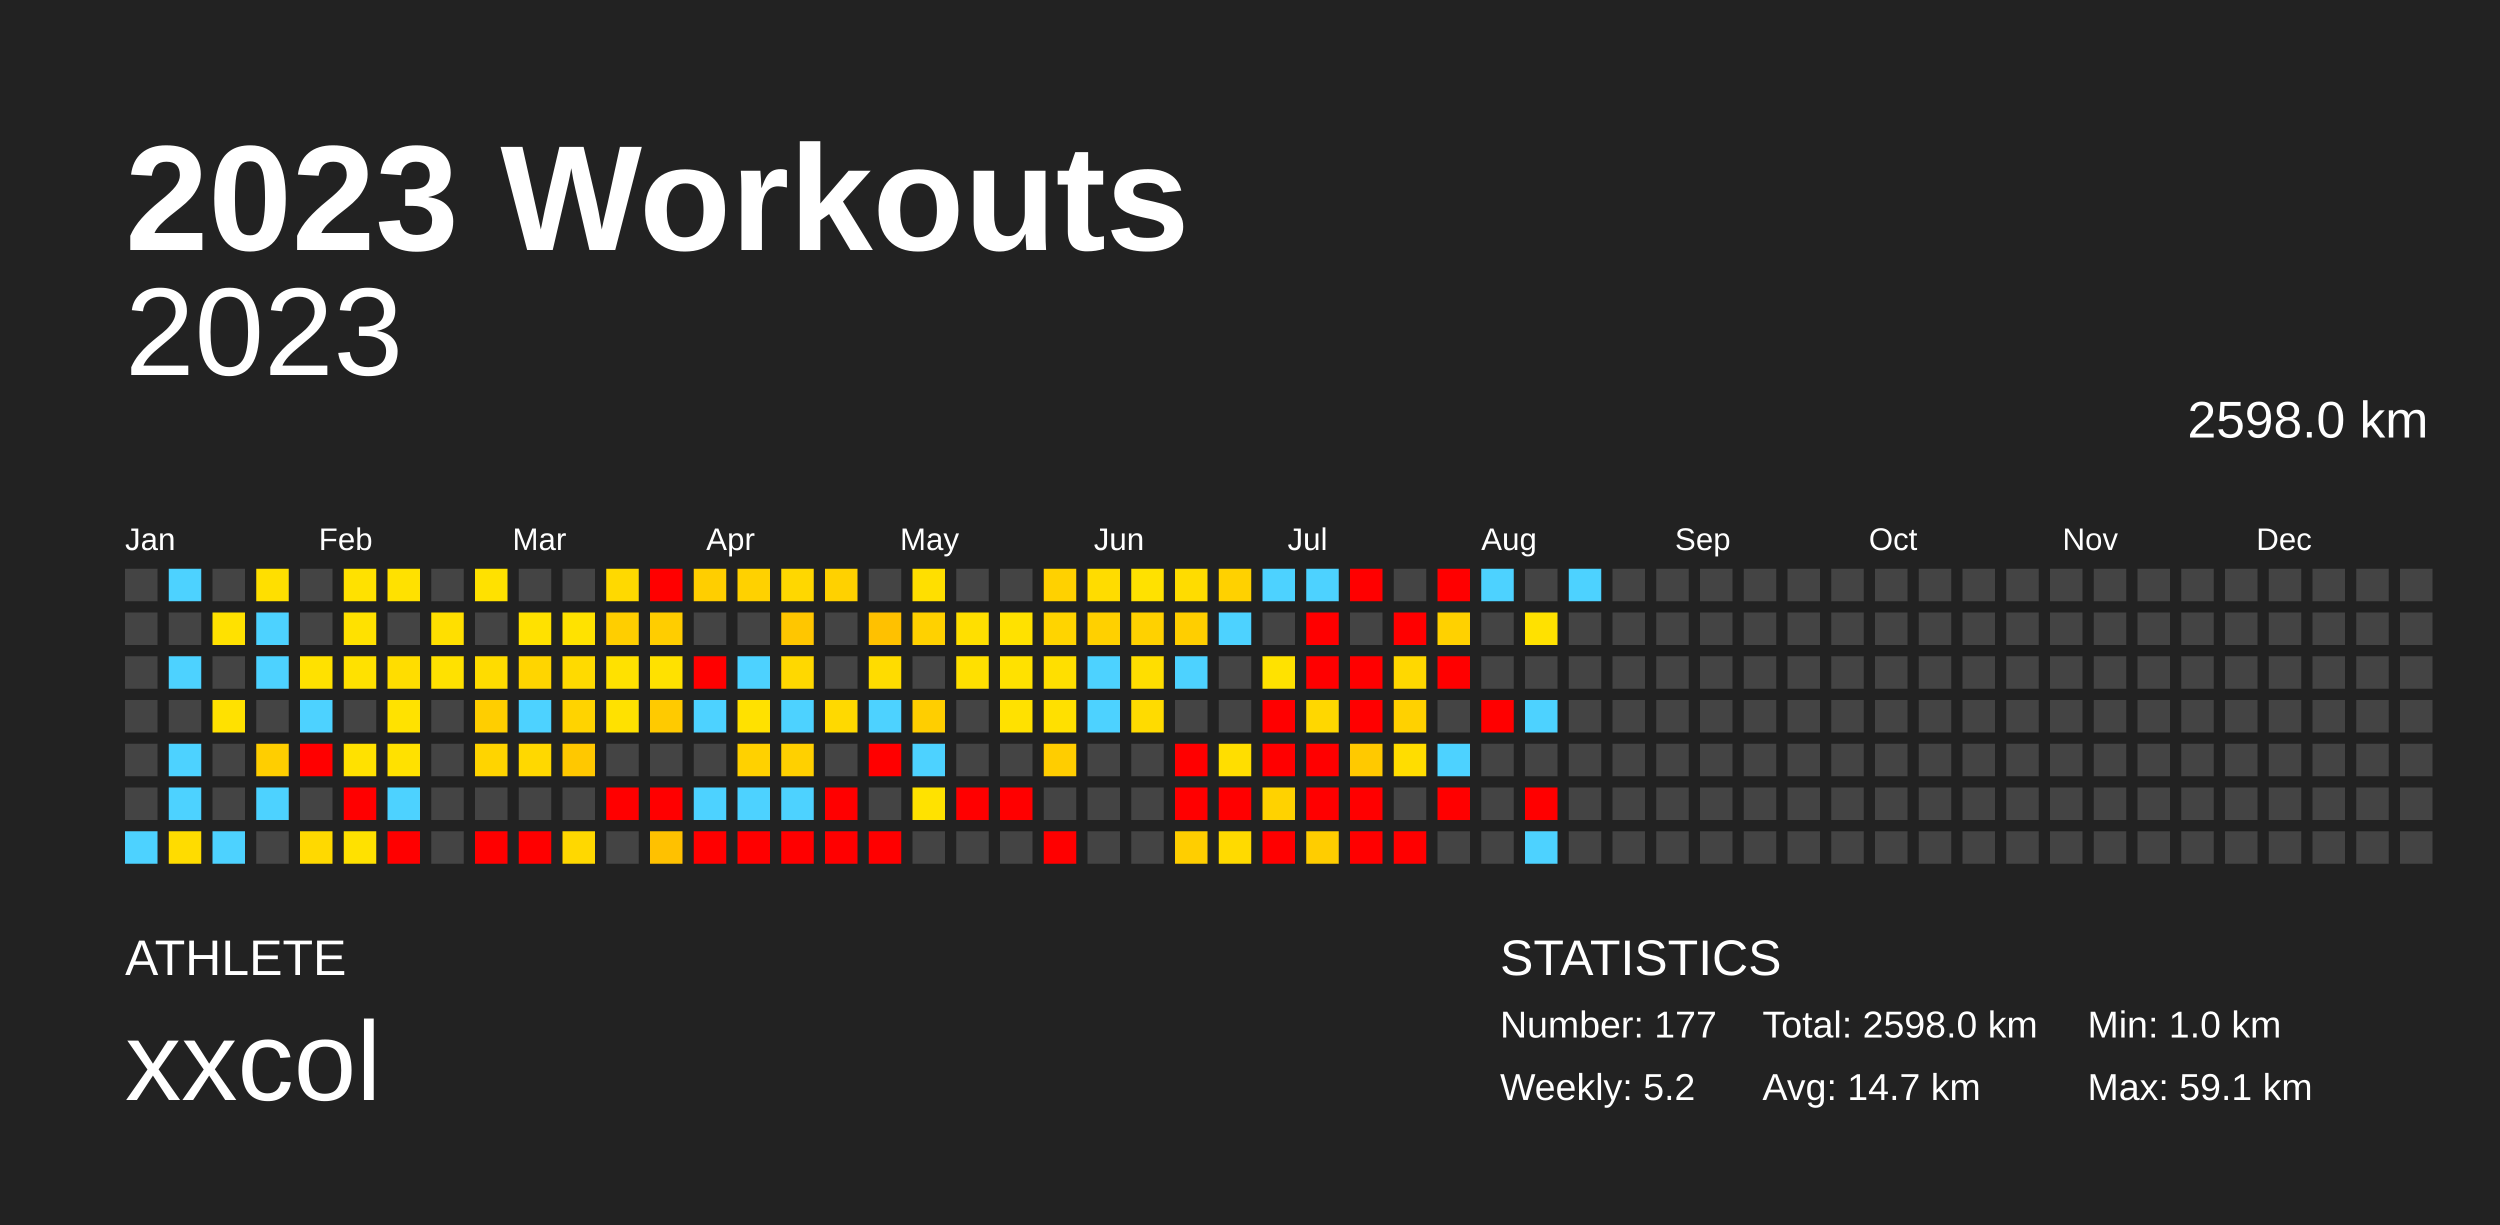
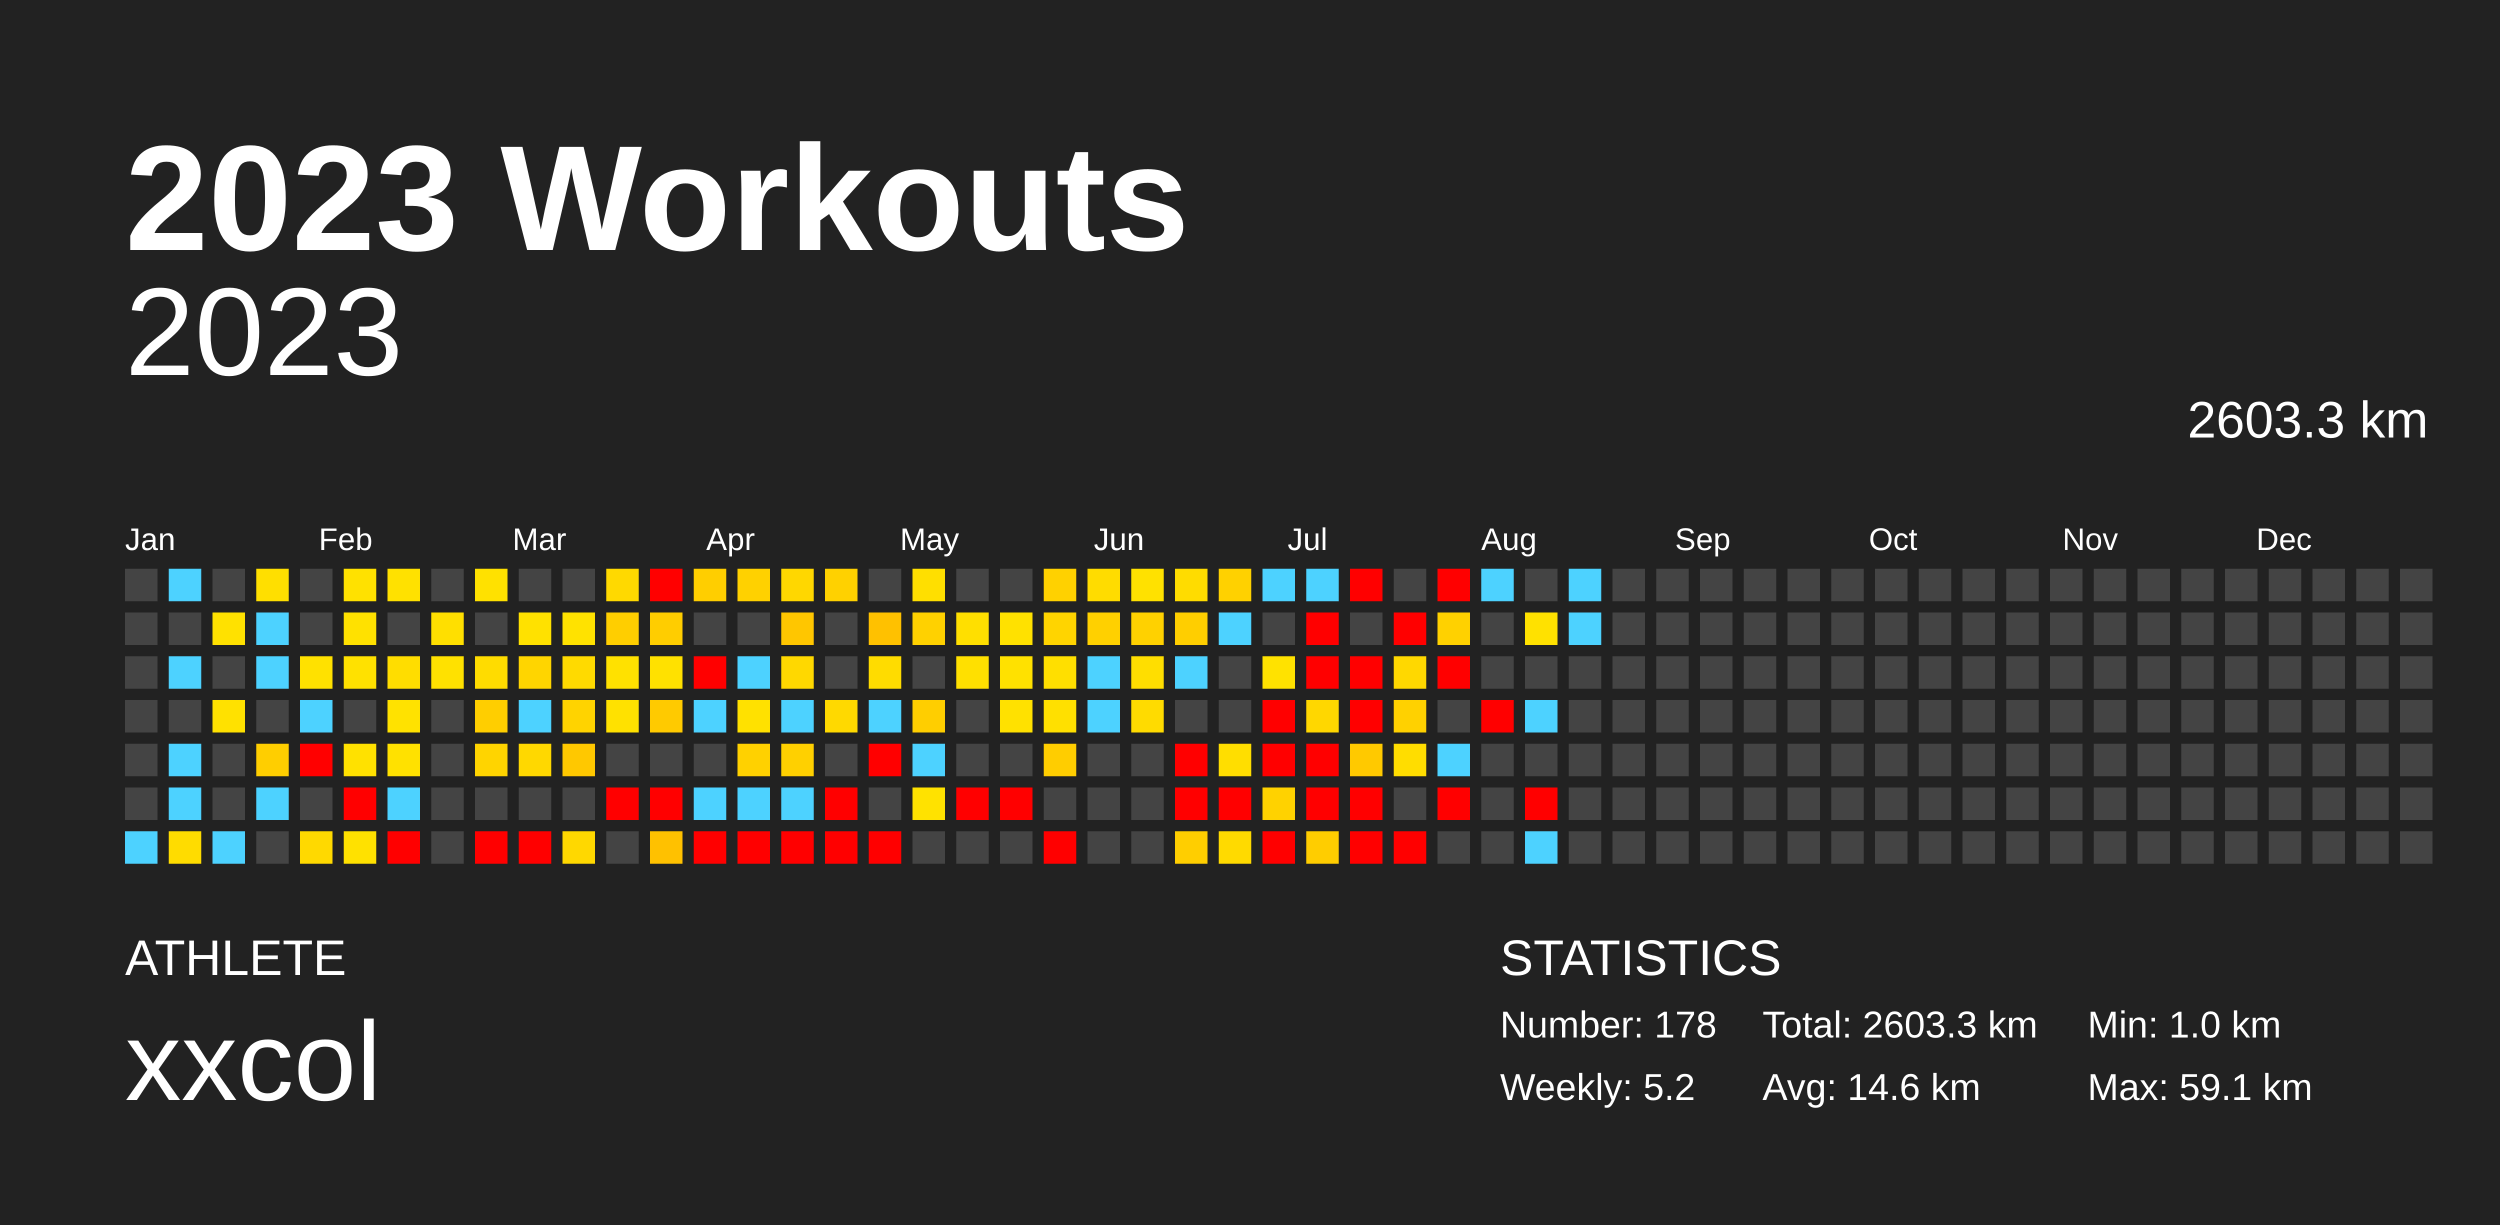
<svg xmlns="http://www.w3.org/2000/svg" baseProfile="full" height="98mm" version="1.1" viewBox="0,0,200,98" width="200mm">
  <defs />
  <rect fill="#222222" height="98" width="200" x="0" y="0" />
  <text fill="#FFFFFF" style="font-size:12px; font-family:Arial; font-weight:bold;" x="10" y="20">2023 Workouts</text>
  <text fill="#FFFFFF" style="font-size:4px; font-family:Arial" x="10" y="78">ATHLETE</text>
  <text fill="#FFFFFF" style="font-size:9px; font-family:Arial" x="10" y="88">xxcol</text>
  <text fill="#FFFFFF" style="font-size:4px; font-family:Arial" x="120" y="78">STATISTICS</text>
-   <text fill="#FFFFFF" style="font-size:3px; font-family:Arial" x="120" y="83">Number: 177</text>
+   <text fill="#FFFFFF" style="font-size:3px; font-family:Arial" x="120" y="83">Number: 178</text>
  <text fill="#FFFFFF" style="font-size:3px; font-family:Arial" x="120" y="88">Weekly: 5.2</text>
-   <text fill="#FFFFFF" style="font-size:3px; font-family:Arial" x="141" y="83">Total: 2598.0 km</text>
-   <text fill="#FFFFFF" style="font-size:3px; font-family:Arial" x="141" y="88">Avg: 14.7 km</text>
+   <text fill="#FFFFFF" style="font-size:3px; font-family:Arial" x="141" y="83">Total: 2603.3 km</text>
+   <text fill="#FFFFFF" style="font-size:3px; font-family:Arial" x="141" y="88">Avg: 14.6 km</text>
  <text fill="#FFFFFF" style="font-size:3px; font-family:Arial" x="167" y="83">Min: 1.0 km</text>
  <text fill="#FFFFFF" style="font-size:3px; font-family:Arial" x="167" y="88">Max: 59.1 km</text>
  <text alignment-baseline="hanging" fill="#FFFFFF" style="font-size:10.0px; font-family:Arial;" x="10" y="30">2023</text>
-   <text alignment-baseline="hanging" fill="#FFFFFF" style="font-size:4.125px; font-family:Arial;" x="175" y="35">2598.0 km</text>
+   <text alignment-baseline="hanging" fill="#FFFFFF" style="font-size:4.125px; font-family:Arial;" x="175" y="35">2603.3 km</text>
  <text fill="#FFFFFF" style="font-size:2.5px; font-family:Arial" x="10.0" y="44">Jan</text>
  <text fill="#FFFFFF" style="font-size:2.5px; font-family:Arial" x="25.5" y="44">Feb</text>
  <text fill="#FFFFFF" style="font-size:2.5px; font-family:Arial" x="41.0" y="44">Mar</text>
  <text fill="#FFFFFF" style="font-size:2.5px; font-family:Arial" x="56.5" y="44">Apr</text>
  <text fill="#FFFFFF" style="font-size:2.5px; font-family:Arial" x="72.0" y="44">May</text>
  <text fill="#FFFFFF" style="font-size:2.5px; font-family:Arial" x="87.5" y="44">Jun</text>
  <text fill="#FFFFFF" style="font-size:2.5px; font-family:Arial" x="103.0" y="44">Jul</text>
  <text fill="#FFFFFF" style="font-size:2.5px; font-family:Arial" x="118.5" y="44">Aug</text>
  <text fill="#FFFFFF" style="font-size:2.5px; font-family:Arial" x="134.0" y="44">Sep</text>
  <text fill="#FFFFFF" style="font-size:2.5px; font-family:Arial" x="149.5" y="44">Oct</text>
  <text fill="#FFFFFF" style="font-size:2.5px; font-family:Arial" x="165.0" y="44">Nov</text>
  <text fill="#FFFFFF" style="font-size:2.5px; font-family:Arial" x="180.5" y="44">Dec</text>
  <rect fill="#444444" height="2.6" width="2.6" x="10.0" y="45.5" />
  <rect fill="#444444" height="2.6" width="2.6" x="10.0" y="49.0" />
  <rect fill="#444444" height="2.6" width="2.6" x="10.0" y="52.5" />
  <rect fill="#444444" height="2.6" width="2.6" x="10.0" y="56.0" />
  <rect fill="#444444" height="2.6" width="2.6" x="10.0" y="59.5" />
  <rect fill="#444444" height="2.6" width="2.6" x="10.0" y="63.0" />
  <rect fill="#4dd2ff" height="2.6" width="2.6" x="10.0" y="66.5" />
  <rect fill="#4dd2ff" height="2.6" width="2.6" x="13.5" y="45.5" />
  <rect fill="#444444" height="2.6" width="2.6" x="13.5" y="49.0" />
  <rect fill="#4dd2ff" height="2.6" width="2.6" x="13.5" y="52.5" />
  <rect fill="#444444" height="2.6" width="2.6" x="13.5" y="56.0" />
  <rect fill="#4dd2ff" height="2.6" width="2.6" x="13.5" y="59.5" />
  <rect fill="#4dd2ff" height="2.6" width="2.6" x="13.5" y="63.0" />
  <rect fill="#ffdc00" height="2.6" width="2.6" x="13.5" y="66.5" />
  <rect fill="#444444" height="2.6" width="2.6" x="17.0" y="45.5" />
  <rect fill="#ffe100" height="2.6" width="2.6" x="17.0" y="49.0" />
  <rect fill="#444444" height="2.6" width="2.6" x="17.0" y="52.5" />
  <rect fill="#ffe100" height="2.6" width="2.6" x="17.0" y="56.0" />
  <rect fill="#444444" height="2.6" width="2.6" x="17.0" y="59.5" />
  <rect fill="#444444" height="2.6" width="2.6" x="17.0" y="63.0" />
  <rect fill="#4dd2ff" height="2.6" width="2.6" x="17.0" y="66.5" />
  <rect fill="#ffdf00" height="2.6" width="2.6" x="20.5" y="45.5" />
  <rect fill="#4dd2ff" height="2.6" width="2.6" x="20.5" y="49.0" />
  <rect fill="#4dd2ff" height="2.6" width="2.6" x="20.5" y="52.5" />
  <rect fill="#444444" height="2.6" width="2.6" x="20.5" y="56.0" />
  <rect fill="#ffce00" height="2.6" width="2.6" x="20.5" y="59.5" />
  <rect fill="#4dd2ff" height="2.6" width="2.6" x="20.5" y="63.0" />
  <rect fill="#444444" height="2.6" width="2.6" x="20.5" y="66.5" />
  <rect fill="#444444" height="2.6" width="2.6" x="24.0" y="45.5" />
  <rect fill="#444444" height="2.6" width="2.6" x="24.0" y="49.0" />
  <rect fill="#ffe100" height="2.6" width="2.6" x="24.0" y="52.5" />
  <rect fill="#4dd2ff" height="2.6" width="2.6" x="24.0" y="56.0" />
  <rect fill="red" height="2.6" width="2.6" x="24.0" y="59.5" />
  <rect fill="#444444" height="2.6" width="2.6" x="24.0" y="63.0" />
  <rect fill="#ffd900" height="2.6" width="2.6" x="24.0" y="66.5" />
  <rect fill="#ffe100" height="2.6" width="2.6" x="27.5" y="45.5" />
  <rect fill="#ffe100" height="2.6" width="2.6" x="27.5" y="49.0" />
  <rect fill="#ffe100" height="2.6" width="2.6" x="27.5" y="52.5" />
  <rect fill="#444444" height="2.6" width="2.6" x="27.5" y="56.0" />
  <rect fill="#ffe100" height="2.6" width="2.6" x="27.5" y="59.5" />
  <rect fill="red" height="2.6" width="2.6" x="27.5" y="63.0" />
  <rect fill="#ffe100" height="2.6" width="2.6" x="27.5" y="66.5" />
  <rect fill="#ffe100" height="2.6" width="2.6" x="31.0" y="45.5" />
  <rect fill="#444444" height="2.6" width="2.6" x="31.0" y="49.0" />
  <rect fill="#ffdd00" height="2.6" width="2.6" x="31.0" y="52.5" />
  <rect fill="#ffe200" height="2.6" width="2.6" x="31.0" y="56.0" />
  <rect fill="#ffe100" height="2.6" width="2.6" x="31.0" y="59.5" />
  <rect fill="#4dd2ff" height="2.6" width="2.6" x="31.0" y="63.0" />
  <rect fill="red" height="2.6" width="2.6" x="31.0" y="66.5" />
  <rect fill="#444444" height="2.6" width="2.6" x="34.5" y="45.5" />
  <rect fill="#ffdf00" height="2.6" width="2.6" x="34.5" y="49.0" />
  <rect fill="#ffe100" height="2.6" width="2.6" x="34.5" y="52.5" />
  <rect fill="#444444" height="2.6" width="2.6" x="34.5" y="56.0" />
  <rect fill="#444444" height="2.6" width="2.6" x="34.5" y="59.5" />
  <rect fill="#444444" height="2.6" width="2.6" x="34.5" y="63.0" />
  <rect fill="#444444" height="2.6" width="2.6" x="34.5" y="66.5" />
  <rect fill="#ffe100" height="2.6" width="2.6" x="38.0" y="45.5" />
  <rect fill="#444444" height="2.6" width="2.6" x="38.0" y="49.0" />
  <rect fill="#ffdc00" height="2.6" width="2.6" x="38.0" y="52.5" />
  <rect fill="#ffce00" height="2.6" width="2.6" x="38.0" y="56.0" />
  <rect fill="#ffd400" height="2.6" width="2.6" x="38.0" y="59.5" />
  <rect fill="#444444" height="2.6" width="2.6" x="38.0" y="63.0" />
  <rect fill="red" height="2.6" width="2.6" x="38.0" y="66.5" />
  <rect fill="#444444" height="2.6" width="2.6" x="41.5" y="45.5" />
  <rect fill="#ffe100" height="2.6" width="2.6" x="41.5" y="49.0" />
  <rect fill="#ffd500" height="2.6" width="2.6" x="41.5" y="52.5" />
  <rect fill="#4dd2ff" height="2.6" width="2.6" x="41.5" y="56.0" />
  <rect fill="#ffd800" height="2.6" width="2.6" x="41.5" y="59.5" />
  <rect fill="#444444" height="2.6" width="2.6" x="41.5" y="63.0" />
  <rect fill="red" height="2.6" width="2.6" x="41.5" y="66.5" />
  <rect fill="#444444" height="2.6" width="2.6" x="45.0" y="45.5" />
  <rect fill="#ffe200" height="2.6" width="2.6" x="45.0" y="49.0" />
  <rect fill="#ffda00" height="2.6" width="2.6" x="45.0" y="52.5" />
  <rect fill="#ffd300" height="2.6" width="2.6" x="45.0" y="56.0" />
  <rect fill="#ffc800" height="2.6" width="2.6" x="45.0" y="59.5" />
  <rect fill="#444444" height="2.6" width="2.6" x="45.0" y="63.0" />
  <rect fill="#ffd800" height="2.6" width="2.6" x="45.0" y="66.5" />
  <rect fill="#ffd900" height="2.6" width="2.6" x="48.5" y="45.5" />
  <rect fill="#ffce00" height="2.6" width="2.6" x="48.5" y="49.0" />
  <rect fill="#ffe100" height="2.6" width="2.6" x="48.5" y="52.5" />
  <rect fill="#ffe100" height="2.6" width="2.6" x="48.5" y="56.0" />
  <rect fill="#444444" height="2.6" width="2.6" x="48.5" y="59.5" />
  <rect fill="red" height="2.6" width="2.6" x="48.5" y="63.0" />
  <rect fill="#444444" height="2.6" width="2.6" x="48.5" y="66.5" />
  <rect fill="red" height="2.6" width="2.6" x="52.0" y="45.5" />
  <rect fill="#ffcd00" height="2.6" width="2.6" x="52.0" y="49.0" />
  <rect fill="#ffe100" height="2.6" width="2.6" x="52.0" y="52.5" />
  <rect fill="#ffca00" height="2.6" width="2.6" x="52.0" y="56.0" />
  <rect fill="#444444" height="2.6" width="2.6" x="52.0" y="59.5" />
  <rect fill="red" height="2.6" width="2.6" x="52.0" y="63.0" />
  <rect fill="#ffc100" height="2.6" width="2.6" x="52.0" y="66.5" />
  <rect fill="#ffce00" height="2.6" width="2.6" x="55.5" y="45.5" />
  <rect fill="#444444" height="2.6" width="2.6" x="55.5" y="49.0" />
  <rect fill="red" height="2.6" width="2.6" x="55.5" y="52.5" />
  <rect fill="#4dd2ff" height="2.6" width="2.6" x="55.5" y="56.0" />
  <rect fill="#444444" height="2.6" width="2.6" x="55.5" y="59.5" />
  <rect fill="#4dd2ff" height="2.6" width="2.6" x="55.5" y="63.0" />
  <rect fill="red" height="2.6" width="2.6" x="55.5" y="66.5" />
  <rect fill="#ffd100" height="2.6" width="2.6" x="59.0" y="45.5" />
  <rect fill="#444444" height="2.6" width="2.6" x="59.0" y="49.0" />
  <rect fill="#4dd2ff" height="2.6" width="2.6" x="59.0" y="52.5" />
  <rect fill="#ffe100" height="2.6" width="2.6" x="59.0" y="56.0" />
  <rect fill="#ffd100" height="2.6" width="2.6" x="59.0" y="59.5" />
  <rect fill="#4dd2ff" height="2.6" width="2.6" x="59.0" y="63.0" />
  <rect fill="red" height="2.6" width="2.6" x="59.0" y="66.5" />
  <rect fill="#ffd700" height="2.6" width="2.6" x="62.5" y="45.5" />
  <rect fill="#ffc600" height="2.6" width="2.6" x="62.5" y="49.0" />
  <rect fill="#ffd800" height="2.6" width="2.6" x="62.5" y="52.5" />
  <rect fill="#4dd2ff" height="2.6" width="2.6" x="62.5" y="56.0" />
  <rect fill="#ffd000" height="2.6" width="2.6" x="62.5" y="59.5" />
  <rect fill="#4dd2ff" height="2.6" width="2.6" x="62.5" y="63.0" />
  <rect fill="red" height="2.6" width="2.6" x="62.5" y="66.5" />
  <rect fill="#ffd100" height="2.6" width="2.6" x="66.0" y="45.5" />
  <rect fill="#444444" height="2.6" width="2.6" x="66.0" y="49.0" />
  <rect fill="#444444" height="2.6" width="2.6" x="66.0" y="52.5" />
  <rect fill="#ffd900" height="2.6" width="2.6" x="66.0" y="56.0" />
  <rect fill="#444444" height="2.6" width="2.6" x="66.0" y="59.5" />
  <rect fill="red" height="2.6" width="2.6" x="66.0" y="63.0" />
  <rect fill="red" height="2.6" width="2.6" x="66.0" y="66.5" />
  <rect fill="#444444" height="2.6" width="2.6" x="69.5" y="45.5" />
  <rect fill="#ffc100" height="2.6" width="2.6" x="69.5" y="49.0" />
  <rect fill="#ffdc00" height="2.6" width="2.6" x="69.5" y="52.5" />
  <rect fill="#4dd2ff" height="2.6" width="2.6" x="69.5" y="56.0" />
  <rect fill="red" height="2.6" width="2.6" x="69.5" y="59.5" />
  <rect fill="#444444" height="2.6" width="2.6" x="69.5" y="63.0" />
  <rect fill="red" height="2.6" width="2.6" x="69.5" y="66.5" />
  <rect fill="#ffdf00" height="2.6" width="2.6" x="73.0" y="45.5" />
  <rect fill="#ffd100" height="2.6" width="2.6" x="73.0" y="49.0" />
  <rect fill="#444444" height="2.6" width="2.6" x="73.0" y="52.5" />
  <rect fill="#ffce00" height="2.6" width="2.6" x="73.0" y="56.0" />
  <rect fill="#4dd2ff" height="2.6" width="2.6" x="73.0" y="59.5" />
  <rect fill="#ffe200" height="2.6" width="2.6" x="73.0" y="63.0" />
  <rect fill="#444444" height="2.6" width="2.6" x="73.0" y="66.5" />
  <rect fill="#444444" height="2.6" width="2.6" x="76.5" y="45.5" />
  <rect fill="#ffdf00" height="2.6" width="2.6" x="76.5" y="49.0" />
  <rect fill="#ffe000" height="2.6" width="2.6" x="76.5" y="52.5" />
  <rect fill="#444444" height="2.6" width="2.6" x="76.5" y="56.0" />
  <rect fill="#444444" height="2.6" width="2.6" x="76.5" y="59.5" />
  <rect fill="red" height="2.6" width="2.6" x="76.5" y="63.0" />
  <rect fill="#444444" height="2.6" width="2.6" x="76.5" y="66.5" />
  <rect fill="#444444" height="2.6" width="2.6" x="80.0" y="45.5" />
  <rect fill="#ffe100" height="2.6" width="2.6" x="80.0" y="49.0" />
  <rect fill="#ffe100" height="2.6" width="2.6" x="80.0" y="52.5" />
  <rect fill="#ffe100" height="2.6" width="2.6" x="80.0" y="56.0" />
  <rect fill="#444444" height="2.6" width="2.6" x="80.0" y="59.5" />
  <rect fill="red" height="2.6" width="2.6" x="80.0" y="63.0" />
  <rect fill="#444444" height="2.6" width="2.6" x="80.0" y="66.5" />
  <rect fill="#ffd100" height="2.6" width="2.6" x="83.5" y="45.5" />
  <rect fill="#ffd400" height="2.6" width="2.6" x="83.5" y="49.0" />
  <rect fill="#ffdf00" height="2.6" width="2.6" x="83.5" y="52.5" />
  <rect fill="#ffe000" height="2.6" width="2.6" x="83.5" y="56.0" />
  <rect fill="#ffcd00" height="2.6" width="2.6" x="83.5" y="59.5" />
  <rect fill="#444444" height="2.6" width="2.6" x="83.5" y="63.0" />
  <rect fill="red" height="2.6" width="2.6" x="83.5" y="66.5" />
  <rect fill="#ffdc00" height="2.6" width="2.6" x="87.0" y="45.5" />
  <rect fill="#ffd000" height="2.6" width="2.6" x="87.0" y="49.0" />
  <rect fill="#4dd2ff" height="2.6" width="2.6" x="87.0" y="52.5" />
  <rect fill="#4dd2ff" height="2.6" width="2.6" x="87.0" y="56.0" />
  <rect fill="#444444" height="2.6" width="2.6" x="87.0" y="59.5" />
  <rect fill="#444444" height="2.6" width="2.6" x="87.0" y="63.0" />
  <rect fill="#444444" height="2.6" width="2.6" x="87.0" y="66.5" />
  <rect fill="#ffe100" height="2.6" width="2.6" x="90.5" y="45.5" />
  <rect fill="#ffd100" height="2.6" width="2.6" x="90.5" y="49.0" />
  <rect fill="#ffde00" height="2.6" width="2.6" x="90.5" y="52.5" />
  <rect fill="#ffdb00" height="2.6" width="2.6" x="90.5" y="56.0" />
  <rect fill="#444444" height="2.6" width="2.6" x="90.5" y="59.5" />
  <rect fill="#444444" height="2.6" width="2.6" x="90.5" y="63.0" />
  <rect fill="#444444" height="2.6" width="2.6" x="90.5" y="66.5" />
  <rect fill="#ffdc00" height="2.6" width="2.6" x="94.0" y="45.5" />
  <rect fill="#ffce00" height="2.6" width="2.6" x="94.0" y="49.0" />
  <rect fill="#4dd2ff" height="2.6" width="2.6" x="94.0" y="52.5" />
  <rect fill="#444444" height="2.6" width="2.6" x="94.0" y="56.0" />
  <rect fill="red" height="2.6" width="2.6" x="94.0" y="59.5" />
  <rect fill="red" height="2.6" width="2.6" x="94.0" y="63.0" />
  <rect fill="#ffce00" height="2.6" width="2.6" x="94.0" y="66.5" />
  <rect fill="#ffd100" height="2.6" width="2.6" x="97.5" y="45.5" />
  <rect fill="#4dd2ff" height="2.6" width="2.6" x="97.5" y="49.0" />
  <rect fill="#444444" height="2.6" width="2.6" x="97.5" y="52.5" />
  <rect fill="#444444" height="2.6" width="2.6" x="97.5" y="56.0" />
  <rect fill="#ffde00" height="2.6" width="2.6" x="97.5" y="59.5" />
  <rect fill="red" height="2.6" width="2.6" x="97.5" y="63.0" />
  <rect fill="#ffda00" height="2.6" width="2.6" x="97.5" y="66.5" />
  <rect fill="#4dd2ff" height="2.6" width="2.6" x="101.0" y="45.5" />
  <rect fill="#444444" height="2.6" width="2.6" x="101.0" y="49.0" />
  <rect fill="#ffe200" height="2.6" width="2.6" x="101.0" y="52.5" />
  <rect fill="red" height="2.6" width="2.6" x="101.0" y="56.0" />
  <rect fill="red" height="2.6" width="2.6" x="101.0" y="59.5" />
  <rect fill="#ffd200" height="2.6" width="2.6" x="101.0" y="63.0" />
  <rect fill="red" height="2.6" width="2.6" x="101.0" y="66.5" />
  <rect fill="#4dd2ff" height="2.6" width="2.6" x="104.5" y="45.5" />
  <rect fill="red" height="2.6" width="2.6" x="104.5" y="49.0" />
  <rect fill="red" height="2.6" width="2.6" x="104.5" y="52.5" />
  <rect fill="#ffd700" height="2.6" width="2.6" x="104.5" y="56.0" />
  <rect fill="red" height="2.6" width="2.6" x="104.5" y="59.5" />
  <rect fill="red" height="2.6" width="2.6" x="104.5" y="63.0" />
  <rect fill="#ffcd00" height="2.6" width="2.6" x="104.5" y="66.5" />
  <rect fill="red" height="2.6" width="2.6" x="108.0" y="45.5" />
  <rect fill="#444444" height="2.6" width="2.6" x="108.0" y="49.0" />
  <rect fill="red" height="2.6" width="2.6" x="108.0" y="52.5" />
  <rect fill="red" height="2.6" width="2.6" x="108.0" y="56.0" />
  <rect fill="#ffc900" height="2.6" width="2.6" x="108.0" y="59.5" />
  <rect fill="red" height="2.6" width="2.6" x="108.0" y="63.0" />
  <rect fill="red" height="2.6" width="2.6" x="108.0" y="66.5" />
  <rect fill="#444444" height="2.6" width="2.6" x="111.5" y="45.5" />
  <rect fill="red" height="2.6" width="2.6" x="111.5" y="49.0" />
  <rect fill="#ffd800" height="2.6" width="2.6" x="111.5" y="52.5" />
  <rect fill="#ffd100" height="2.6" width="2.6" x="111.5" y="56.0" />
  <rect fill="#ffdd00" height="2.6" width="2.6" x="111.5" y="59.5" />
  <rect fill="#444444" height="2.6" width="2.6" x="111.5" y="63.0" />
  <rect fill="red" height="2.6" width="2.6" x="111.5" y="66.5" />
  <rect fill="red" height="2.6" width="2.6" x="115.0" y="45.5" />
  <rect fill="#ffd100" height="2.6" width="2.6" x="115.0" y="49.0" />
  <rect fill="red" height="2.6" width="2.6" x="115.0" y="52.5" />
  <rect fill="#444444" height="2.6" width="2.6" x="115.0" y="56.0" />
  <rect fill="#4dd2ff" height="2.6" width="2.6" x="115.0" y="59.5" />
  <rect fill="red" height="2.6" width="2.6" x="115.0" y="63.0" />
  <rect fill="#444444" height="2.6" width="2.6" x="115.0" y="66.5" />
  <rect fill="#4dd2ff" height="2.6" width="2.6" x="118.5" y="45.5" />
  <rect fill="#444444" height="2.6" width="2.6" x="118.5" y="49.0" />
  <rect fill="#444444" height="2.6" width="2.6" x="118.5" y="52.5" />
  <rect fill="red" height="2.6" width="2.6" x="118.5" y="56.0" />
  <rect fill="#444444" height="2.6" width="2.6" x="118.5" y="59.5" />
  <rect fill="#444444" height="2.6" width="2.6" x="118.5" y="63.0" />
  <rect fill="#444444" height="2.6" width="2.6" x="118.5" y="66.5" />
  <rect fill="#444444" height="2.6" width="2.6" x="122.0" y="45.5" />
  <rect fill="#ffe100" height="2.6" width="2.6" x="122.0" y="49.0" />
  <rect fill="#444444" height="2.6" width="2.6" x="122.0" y="52.5" />
  <rect fill="#4dd2ff" height="2.6" width="2.6" x="122.0" y="56.0" />
  <rect fill="#444444" height="2.6" width="2.6" x="122.0" y="59.5" />
  <rect fill="red" height="2.6" width="2.6" x="122.0" y="63.0" />
  <rect fill="#4dd2ff" height="2.6" width="2.6" x="122.0" y="66.5" />
  <rect fill="#4dd2ff" height="2.6" width="2.6" x="125.5" y="45.5" />
-   <rect fill="#444444" height="2.6" width="2.6" x="125.5" y="49.0" />
+   <rect fill="#4dd2ff" height="2.6" width="2.6" x="125.5" y="49.0" />
  <rect fill="#444444" height="2.6" width="2.6" x="125.5" y="52.5" />
  <rect fill="#444444" height="2.6" width="2.6" x="125.5" y="56.0" />
  <rect fill="#444444" height="2.6" width="2.6" x="125.5" y="59.5" />
  <rect fill="#444444" height="2.6" width="2.6" x="125.5" y="63.0" />
  <rect fill="#444444" height="2.6" width="2.6" x="125.5" y="66.5" />
  <rect fill="#444444" height="2.6" width="2.6" x="129.0" y="45.5" />
  <rect fill="#444444" height="2.6" width="2.6" x="129.0" y="49.0" />
  <rect fill="#444444" height="2.6" width="2.6" x="129.0" y="52.5" />
  <rect fill="#444444" height="2.6" width="2.6" x="129.0" y="56.0" />
  <rect fill="#444444" height="2.6" width="2.6" x="129.0" y="59.5" />
  <rect fill="#444444" height="2.6" width="2.6" x="129.0" y="63.0" />
  <rect fill="#444444" height="2.6" width="2.6" x="129.0" y="66.5" />
  <rect fill="#444444" height="2.6" width="2.6" x="132.5" y="45.5" />
  <rect fill="#444444" height="2.6" width="2.6" x="132.5" y="49.0" />
  <rect fill="#444444" height="2.6" width="2.6" x="132.5" y="52.5" />
  <rect fill="#444444" height="2.6" width="2.6" x="132.5" y="56.0" />
  <rect fill="#444444" height="2.6" width="2.6" x="132.5" y="59.5" />
  <rect fill="#444444" height="2.6" width="2.6" x="132.5" y="63.0" />
  <rect fill="#444444" height="2.6" width="2.6" x="132.5" y="66.5" />
  <rect fill="#444444" height="2.6" width="2.6" x="136.0" y="45.5" />
  <rect fill="#444444" height="2.6" width="2.6" x="136.0" y="49.0" />
  <rect fill="#444444" height="2.6" width="2.6" x="136.0" y="52.5" />
  <rect fill="#444444" height="2.6" width="2.6" x="136.0" y="56.0" />
  <rect fill="#444444" height="2.6" width="2.6" x="136.0" y="59.5" />
  <rect fill="#444444" height="2.6" width="2.6" x="136.0" y="63.0" />
  <rect fill="#444444" height="2.6" width="2.6" x="136.0" y="66.5" />
  <rect fill="#444444" height="2.6" width="2.6" x="139.5" y="45.5" />
  <rect fill="#444444" height="2.6" width="2.6" x="139.5" y="49.0" />
  <rect fill="#444444" height="2.6" width="2.6" x="139.5" y="52.5" />
  <rect fill="#444444" height="2.6" width="2.6" x="139.5" y="56.0" />
  <rect fill="#444444" height="2.6" width="2.6" x="139.5" y="59.5" />
  <rect fill="#444444" height="2.6" width="2.6" x="139.5" y="63.0" />
  <rect fill="#444444" height="2.6" width="2.6" x="139.5" y="66.5" />
  <rect fill="#444444" height="2.6" width="2.6" x="143.0" y="45.5" />
  <rect fill="#444444" height="2.6" width="2.6" x="143.0" y="49.0" />
  <rect fill="#444444" height="2.6" width="2.6" x="143.0" y="52.5" />
  <rect fill="#444444" height="2.6" width="2.6" x="143.0" y="56.0" />
  <rect fill="#444444" height="2.6" width="2.6" x="143.0" y="59.5" />
  <rect fill="#444444" height="2.6" width="2.6" x="143.0" y="63.0" />
  <rect fill="#444444" height="2.6" width="2.6" x="143.0" y="66.5" />
  <rect fill="#444444" height="2.6" width="2.6" x="146.5" y="45.5" />
  <rect fill="#444444" height="2.6" width="2.6" x="146.5" y="49.0" />
  <rect fill="#444444" height="2.6" width="2.6" x="146.5" y="52.5" />
  <rect fill="#444444" height="2.6" width="2.6" x="146.5" y="56.0" />
  <rect fill="#444444" height="2.6" width="2.6" x="146.5" y="59.5" />
  <rect fill="#444444" height="2.6" width="2.6" x="146.5" y="63.0" />
  <rect fill="#444444" height="2.6" width="2.6" x="146.5" y="66.5" />
  <rect fill="#444444" height="2.6" width="2.6" x="150.0" y="45.5" />
  <rect fill="#444444" height="2.6" width="2.6" x="150.0" y="49.0" />
  <rect fill="#444444" height="2.6" width="2.6" x="150.0" y="52.5" />
  <rect fill="#444444" height="2.6" width="2.6" x="150.0" y="56.0" />
  <rect fill="#444444" height="2.6" width="2.6" x="150.0" y="59.5" />
  <rect fill="#444444" height="2.6" width="2.6" x="150.0" y="63.0" />
  <rect fill="#444444" height="2.6" width="2.6" x="150.0" y="66.5" />
  <rect fill="#444444" height="2.6" width="2.6" x="153.5" y="45.5" />
  <rect fill="#444444" height="2.6" width="2.6" x="153.5" y="49.0" />
  <rect fill="#444444" height="2.6" width="2.6" x="153.5" y="52.5" />
  <rect fill="#444444" height="2.6" width="2.6" x="153.5" y="56.0" />
  <rect fill="#444444" height="2.6" width="2.6" x="153.5" y="59.5" />
  <rect fill="#444444" height="2.6" width="2.6" x="153.5" y="63.0" />
  <rect fill="#444444" height="2.6" width="2.6" x="153.5" y="66.5" />
  <rect fill="#444444" height="2.6" width="2.6" x="157.0" y="45.5" />
  <rect fill="#444444" height="2.6" width="2.6" x="157.0" y="49.0" />
  <rect fill="#444444" height="2.6" width="2.6" x="157.0" y="52.5" />
  <rect fill="#444444" height="2.6" width="2.6" x="157.0" y="56.0" />
  <rect fill="#444444" height="2.6" width="2.6" x="157.0" y="59.5" />
  <rect fill="#444444" height="2.6" width="2.6" x="157.0" y="63.0" />
  <rect fill="#444444" height="2.6" width="2.6" x="157.0" y="66.5" />
  <rect fill="#444444" height="2.6" width="2.6" x="160.5" y="45.5" />
  <rect fill="#444444" height="2.6" width="2.6" x="160.5" y="49.0" />
  <rect fill="#444444" height="2.6" width="2.6" x="160.5" y="52.5" />
  <rect fill="#444444" height="2.6" width="2.6" x="160.5" y="56.0" />
  <rect fill="#444444" height="2.6" width="2.6" x="160.5" y="59.5" />
  <rect fill="#444444" height="2.6" width="2.6" x="160.5" y="63.0" />
  <rect fill="#444444" height="2.6" width="2.6" x="160.5" y="66.5" />
  <rect fill="#444444" height="2.6" width="2.6" x="164.0" y="45.5" />
  <rect fill="#444444" height="2.6" width="2.6" x="164.0" y="49.0" />
  <rect fill="#444444" height="2.6" width="2.6" x="164.0" y="52.5" />
  <rect fill="#444444" height="2.6" width="2.6" x="164.0" y="56.0" />
  <rect fill="#444444" height="2.6" width="2.6" x="164.0" y="59.5" />
  <rect fill="#444444" height="2.6" width="2.6" x="164.0" y="63.0" />
  <rect fill="#444444" height="2.6" width="2.6" x="164.0" y="66.5" />
  <rect fill="#444444" height="2.6" width="2.6" x="167.5" y="45.5" />
  <rect fill="#444444" height="2.6" width="2.6" x="167.5" y="49.0" />
  <rect fill="#444444" height="2.6" width="2.6" x="167.5" y="52.5" />
  <rect fill="#444444" height="2.6" width="2.6" x="167.5" y="56.0" />
  <rect fill="#444444" height="2.6" width="2.6" x="167.5" y="59.5" />
  <rect fill="#444444" height="2.6" width="2.6" x="167.5" y="63.0" />
  <rect fill="#444444" height="2.6" width="2.6" x="167.5" y="66.5" />
  <rect fill="#444444" height="2.6" width="2.6" x="171.0" y="45.5" />
  <rect fill="#444444" height="2.6" width="2.6" x="171.0" y="49.0" />
  <rect fill="#444444" height="2.6" width="2.6" x="171.0" y="52.5" />
  <rect fill="#444444" height="2.6" width="2.6" x="171.0" y="56.0" />
  <rect fill="#444444" height="2.6" width="2.6" x="171.0" y="59.5" />
  <rect fill="#444444" height="2.6" width="2.6" x="171.0" y="63.0" />
  <rect fill="#444444" height="2.6" width="2.6" x="171.0" y="66.5" />
  <rect fill="#444444" height="2.6" width="2.6" x="174.5" y="45.5" />
  <rect fill="#444444" height="2.6" width="2.6" x="174.5" y="49.0" />
  <rect fill="#444444" height="2.6" width="2.6" x="174.5" y="52.5" />
  <rect fill="#444444" height="2.6" width="2.6" x="174.5" y="56.0" />
  <rect fill="#444444" height="2.6" width="2.6" x="174.5" y="59.5" />
  <rect fill="#444444" height="2.6" width="2.6" x="174.5" y="63.0" />
  <rect fill="#444444" height="2.6" width="2.6" x="174.5" y="66.5" />
  <rect fill="#444444" height="2.6" width="2.6" x="178.0" y="45.5" />
  <rect fill="#444444" height="2.6" width="2.6" x="178.0" y="49.0" />
  <rect fill="#444444" height="2.6" width="2.6" x="178.0" y="52.5" />
  <rect fill="#444444" height="2.6" width="2.6" x="178.0" y="56.0" />
  <rect fill="#444444" height="2.6" width="2.6" x="178.0" y="59.5" />
  <rect fill="#444444" height="2.6" width="2.6" x="178.0" y="63.0" />
  <rect fill="#444444" height="2.6" width="2.6" x="178.0" y="66.5" />
  <rect fill="#444444" height="2.6" width="2.6" x="181.5" y="45.5" />
  <rect fill="#444444" height="2.6" width="2.6" x="181.5" y="49.0" />
  <rect fill="#444444" height="2.6" width="2.6" x="181.5" y="52.5" />
  <rect fill="#444444" height="2.6" width="2.6" x="181.5" y="56.0" />
  <rect fill="#444444" height="2.6" width="2.6" x="181.5" y="59.5" />
  <rect fill="#444444" height="2.6" width="2.6" x="181.5" y="63.0" />
  <rect fill="#444444" height="2.6" width="2.6" x="181.5" y="66.5" />
  <rect fill="#444444" height="2.6" width="2.6" x="185.0" y="45.5" />
  <rect fill="#444444" height="2.6" width="2.6" x="185.0" y="49.0" />
  <rect fill="#444444" height="2.6" width="2.6" x="185.0" y="52.5" />
  <rect fill="#444444" height="2.6" width="2.6" x="185.0" y="56.0" />
  <rect fill="#444444" height="2.6" width="2.6" x="185.0" y="59.5" />
  <rect fill="#444444" height="2.6" width="2.6" x="185.0" y="63.0" />
  <rect fill="#444444" height="2.6" width="2.6" x="185.0" y="66.5" />
  <rect fill="#444444" height="2.6" width="2.6" x="188.5" y="45.5" />
  <rect fill="#444444" height="2.6" width="2.6" x="188.5" y="49.0" />
  <rect fill="#444444" height="2.6" width="2.6" x="188.5" y="52.5" />
  <rect fill="#444444" height="2.6" width="2.6" x="188.5" y="56.0" />
  <rect fill="#444444" height="2.6" width="2.6" x="188.5" y="59.5" />
  <rect fill="#444444" height="2.6" width="2.6" x="188.5" y="63.0" />
  <rect fill="#444444" height="2.6" width="2.6" x="188.5" y="66.5" />
  <rect fill="#444444" height="2.6" width="2.6" x="192.0" y="45.5" />
  <rect fill="#444444" height="2.6" width="2.6" x="192.0" y="49.0" />
  <rect fill="#444444" height="2.6" width="2.6" x="192.0" y="52.5" />
  <rect fill="#444444" height="2.6" width="2.6" x="192.0" y="56.0" />
  <rect fill="#444444" height="2.6" width="2.6" x="192.0" y="59.5" />
  <rect fill="#444444" height="2.6" width="2.6" x="192.0" y="63.0" />
  <rect fill="#444444" height="2.6" width="2.6" x="192.0" y="66.5" />
</svg>
